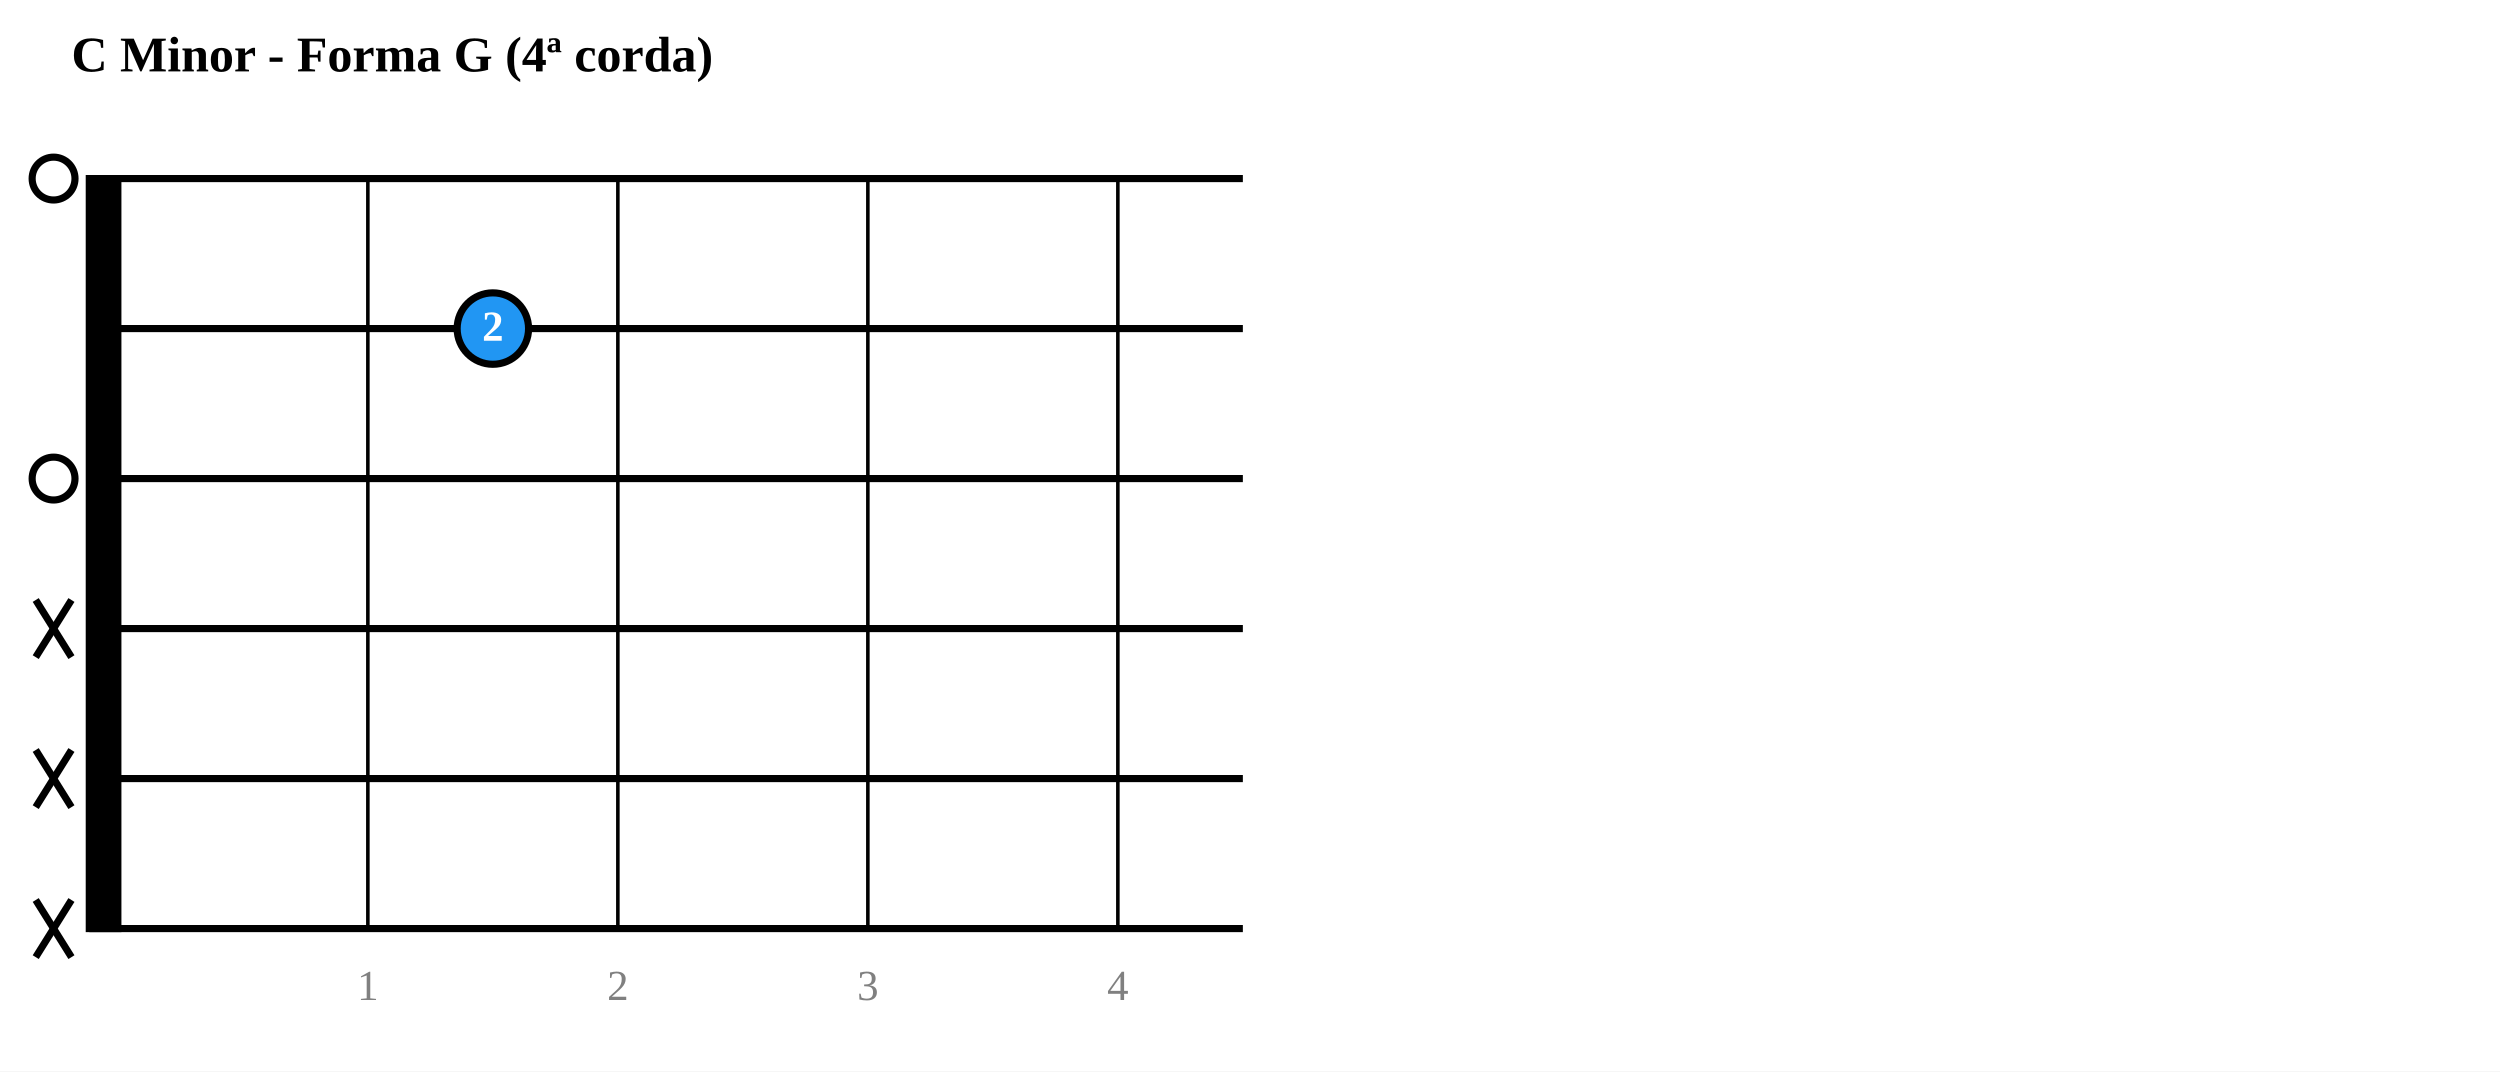
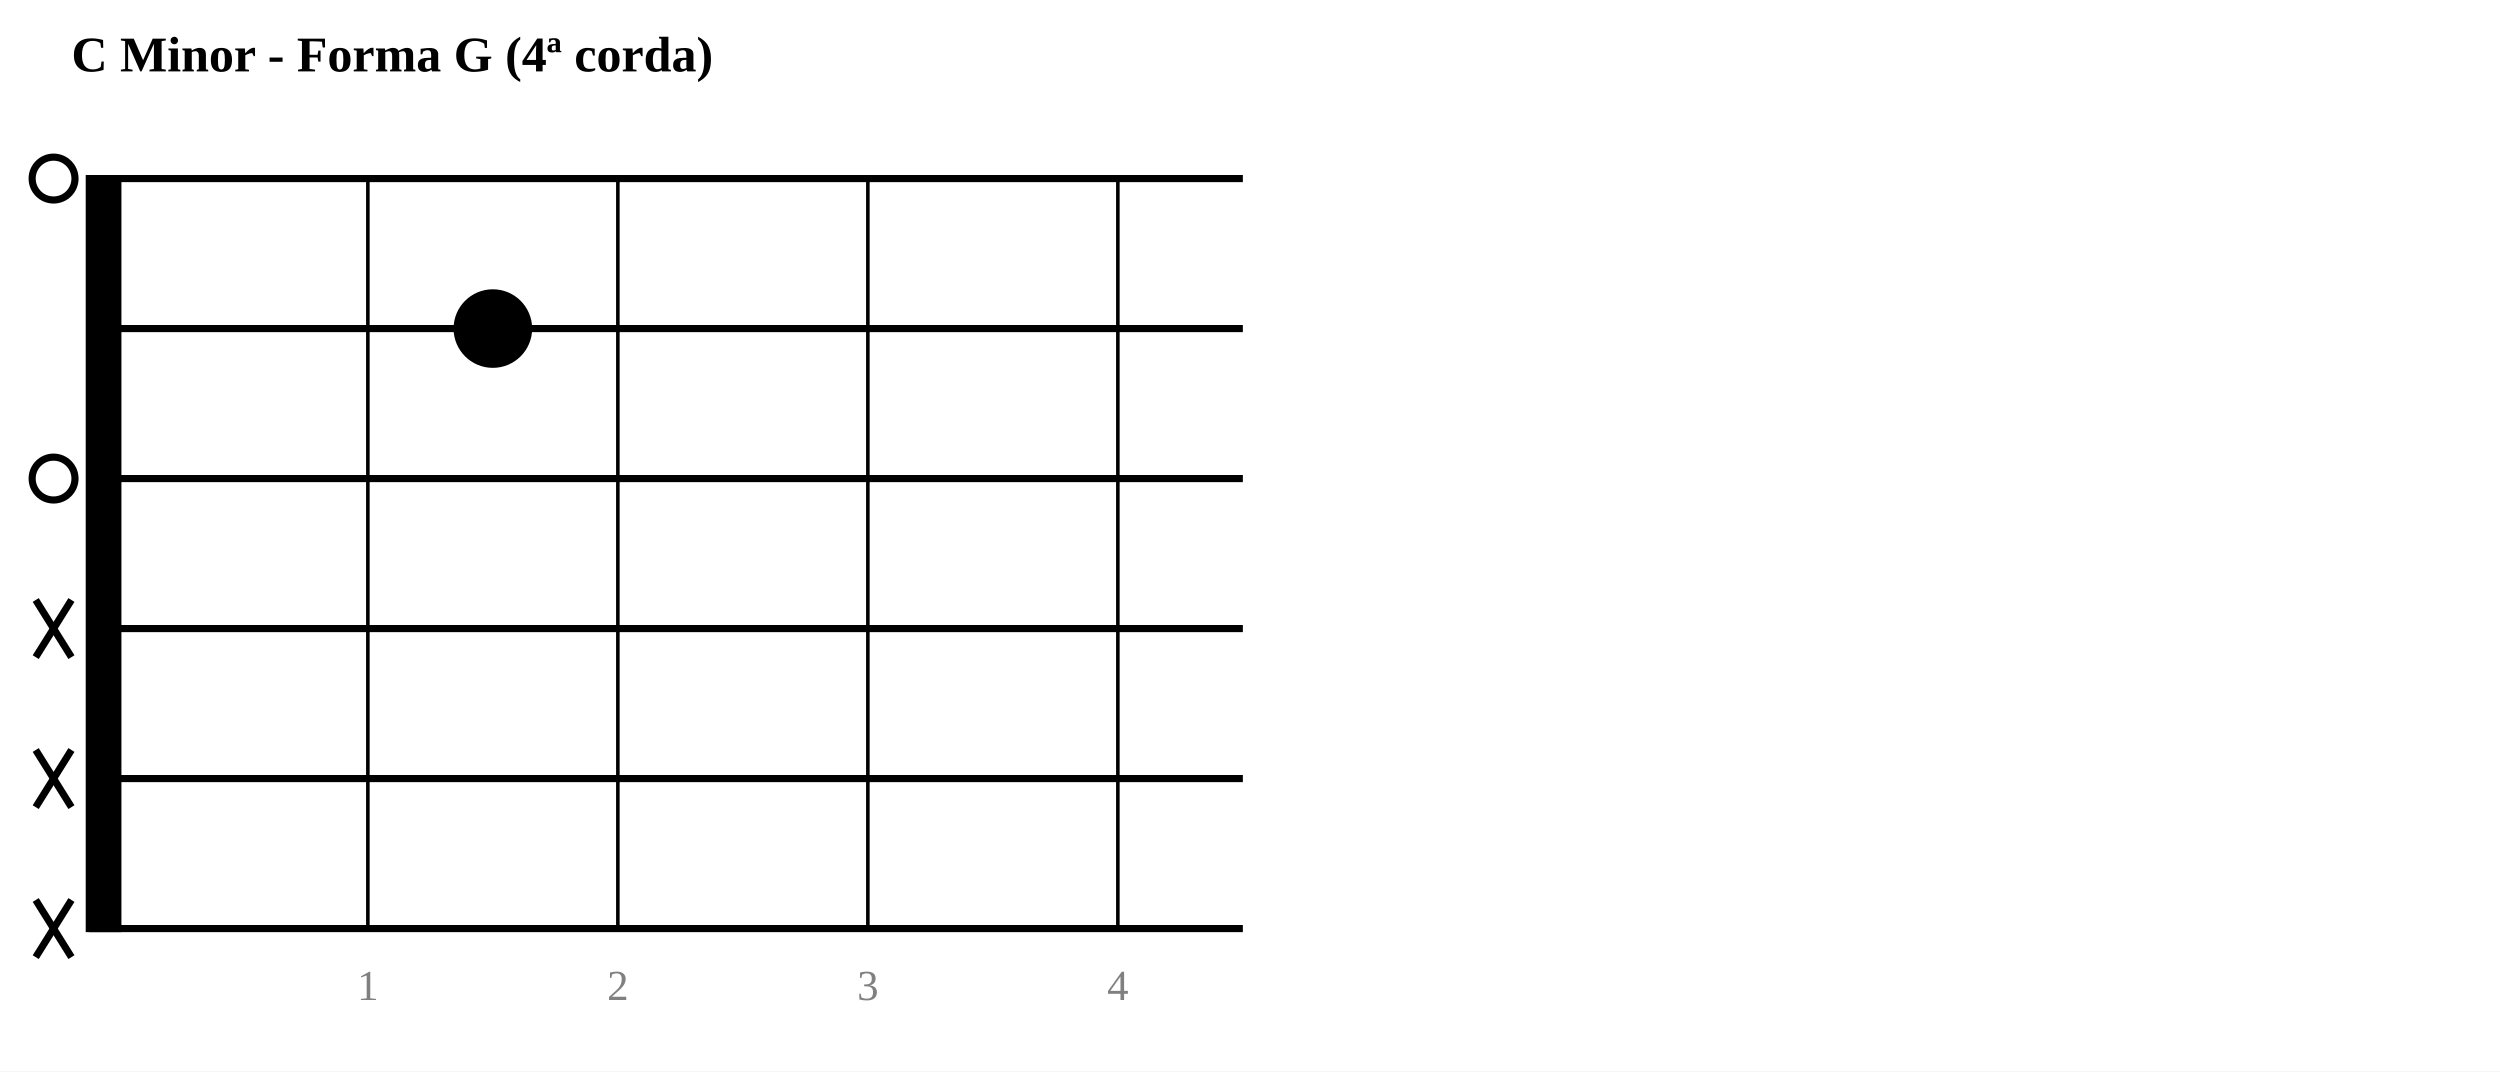
<svg xmlns="http://www.w3.org/2000/svg" width="700" height="300">
  <rect width="700" height="300" fill="white" />
  <text x="20" y="20" text-anchor="start" font-size="14" font-weight="bold">C Minor - Forma G (4ª corda)</text>
  <rect x="25" y="50" width="8" height="210.0" fill="black" stroke="black" stroke-width="2" />
  <line x1="25" y1="50.0" x2="348.0" y2="50.0" stroke="black" stroke-width="2" />
  <line x1="25" y1="92.0" x2="348.0" y2="92.0" stroke="black" stroke-width="2" />
  <line x1="25" y1="134.0" x2="348.0" y2="134.0" stroke="black" stroke-width="2" />
  <line x1="25" y1="176.0" x2="348.0" y2="176.0" stroke="black" stroke-width="2" />
  <line x1="25" y1="218.0" x2="348.0" y2="218.0" stroke="black" stroke-width="2" />
  <line x1="25" y1="260.0" x2="348.0" y2="260.0" stroke="black" stroke-width="2" />
  <line x1="103" y1="50" x2="103" y2="260.0" stroke="black" stroke-width="1" />
  <text x="103" y="280.0" text-anchor="middle" font-size="12" fill="gray">1</text>
  <line x1="173" y1="50" x2="173" y2="260.0" stroke="black" stroke-width="1" />
  <text x="173" y="280.0" text-anchor="middle" font-size="12" fill="gray">2</text>
  <line x1="243" y1="50" x2="243" y2="260.0" stroke="black" stroke-width="1" />
  <text x="243" y="280.0" text-anchor="middle" font-size="12" fill="gray">3</text>
  <line x1="313" y1="50" x2="313" y2="260.0" stroke="black" stroke-width="1" />
  <text x="313" y="280.0" text-anchor="middle" font-size="12" fill="gray">4</text>
  <circle cx="15" cy="50.0" r="6" fill="none" stroke="black" stroke-width="2" />
-   <circle cx="138.0" cy="92.0" r="10" fill="#2196F3" stroke="black" stroke-width="2" />
-   <text x="138.0" y="92.0" text-anchor="middle" dominant-baseline="middle" font-size="12" font-weight="bold" fill="white">2</text>
+   <circle cx="138.0" cy="92.0" r="10" fill="black" stroke="black" stroke-width="2" />
  <circle cx="15" cy="134.0" r="6" fill="none" stroke="black" stroke-width="2" />
  <line x1="10" y1="168.0" x2="20" y2="184.0" stroke="black" stroke-width="2" />
  <line x1="20" y1="168.0" x2="10" y2="184.0" stroke="black" stroke-width="2" />
  <line x1="10" y1="210.0" x2="20" y2="226.0" stroke="black" stroke-width="2" />
  <line x1="20" y1="210.0" x2="10" y2="226.0" stroke="black" stroke-width="2" />
  <line x1="10" y1="252.0" x2="20" y2="268.0" stroke="black" stroke-width="2" />
  <line x1="20" y1="252.0" x2="10" y2="268.0" stroke="black" stroke-width="2" />
</svg>
